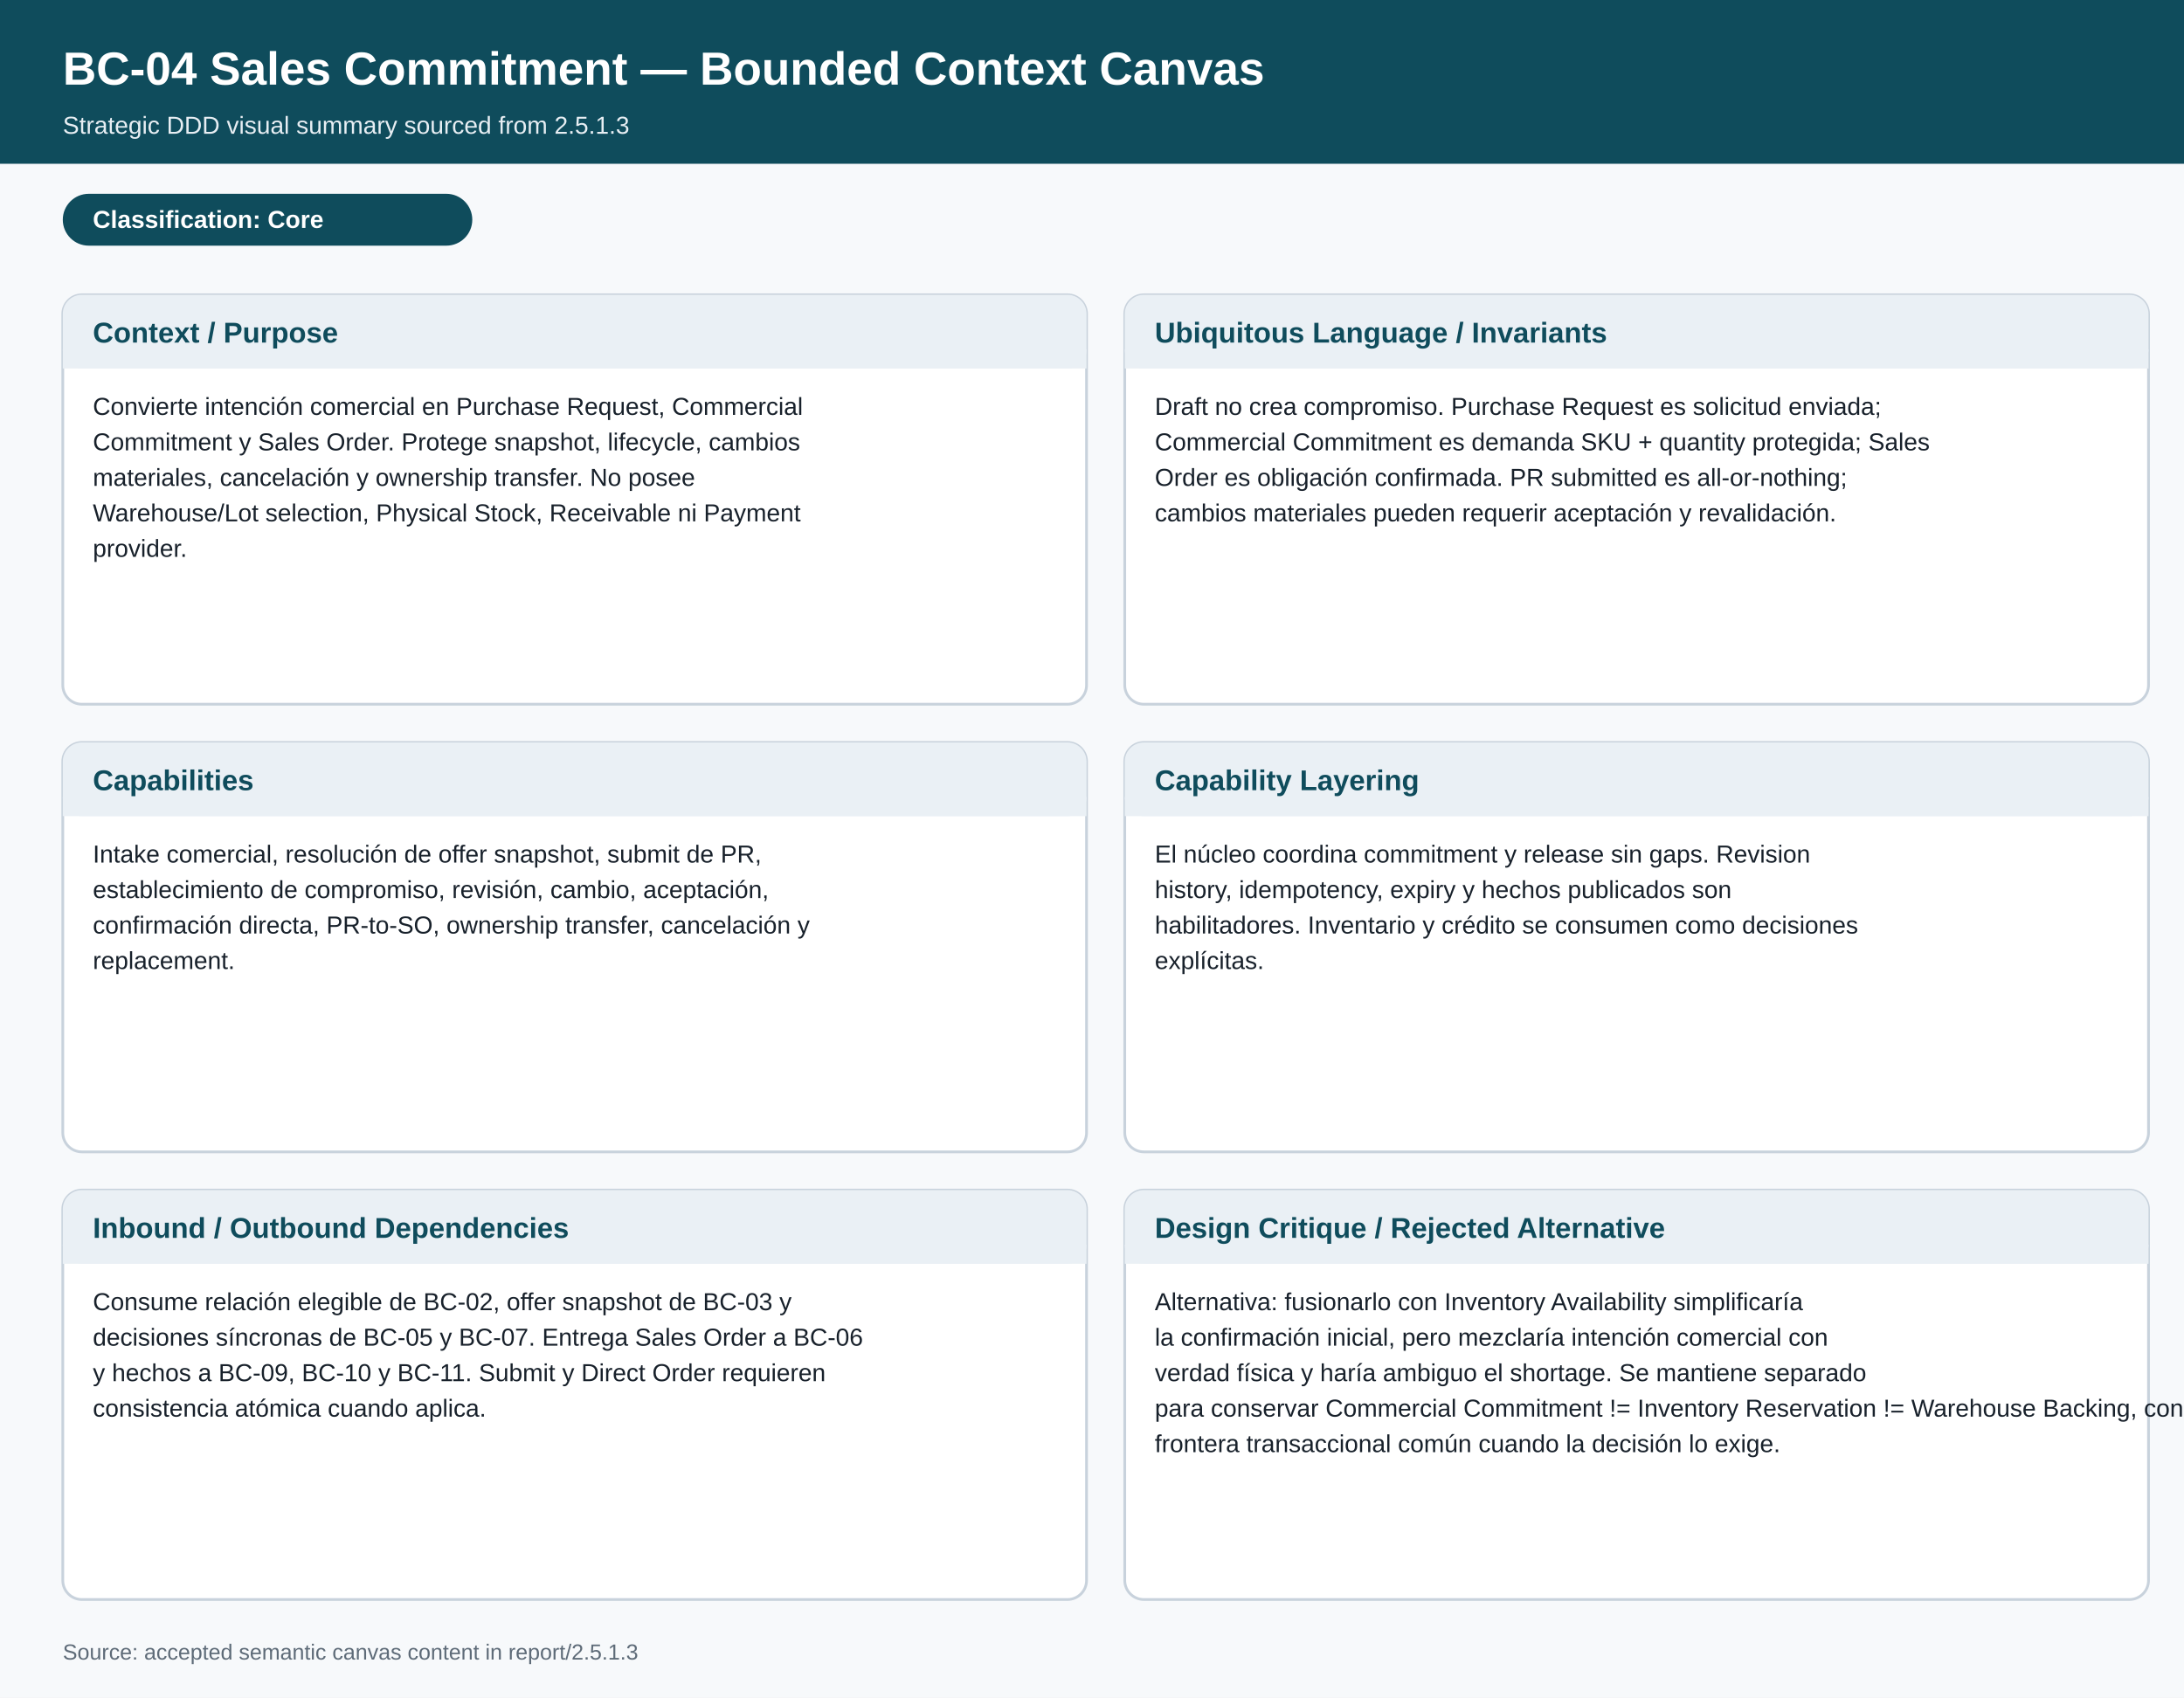
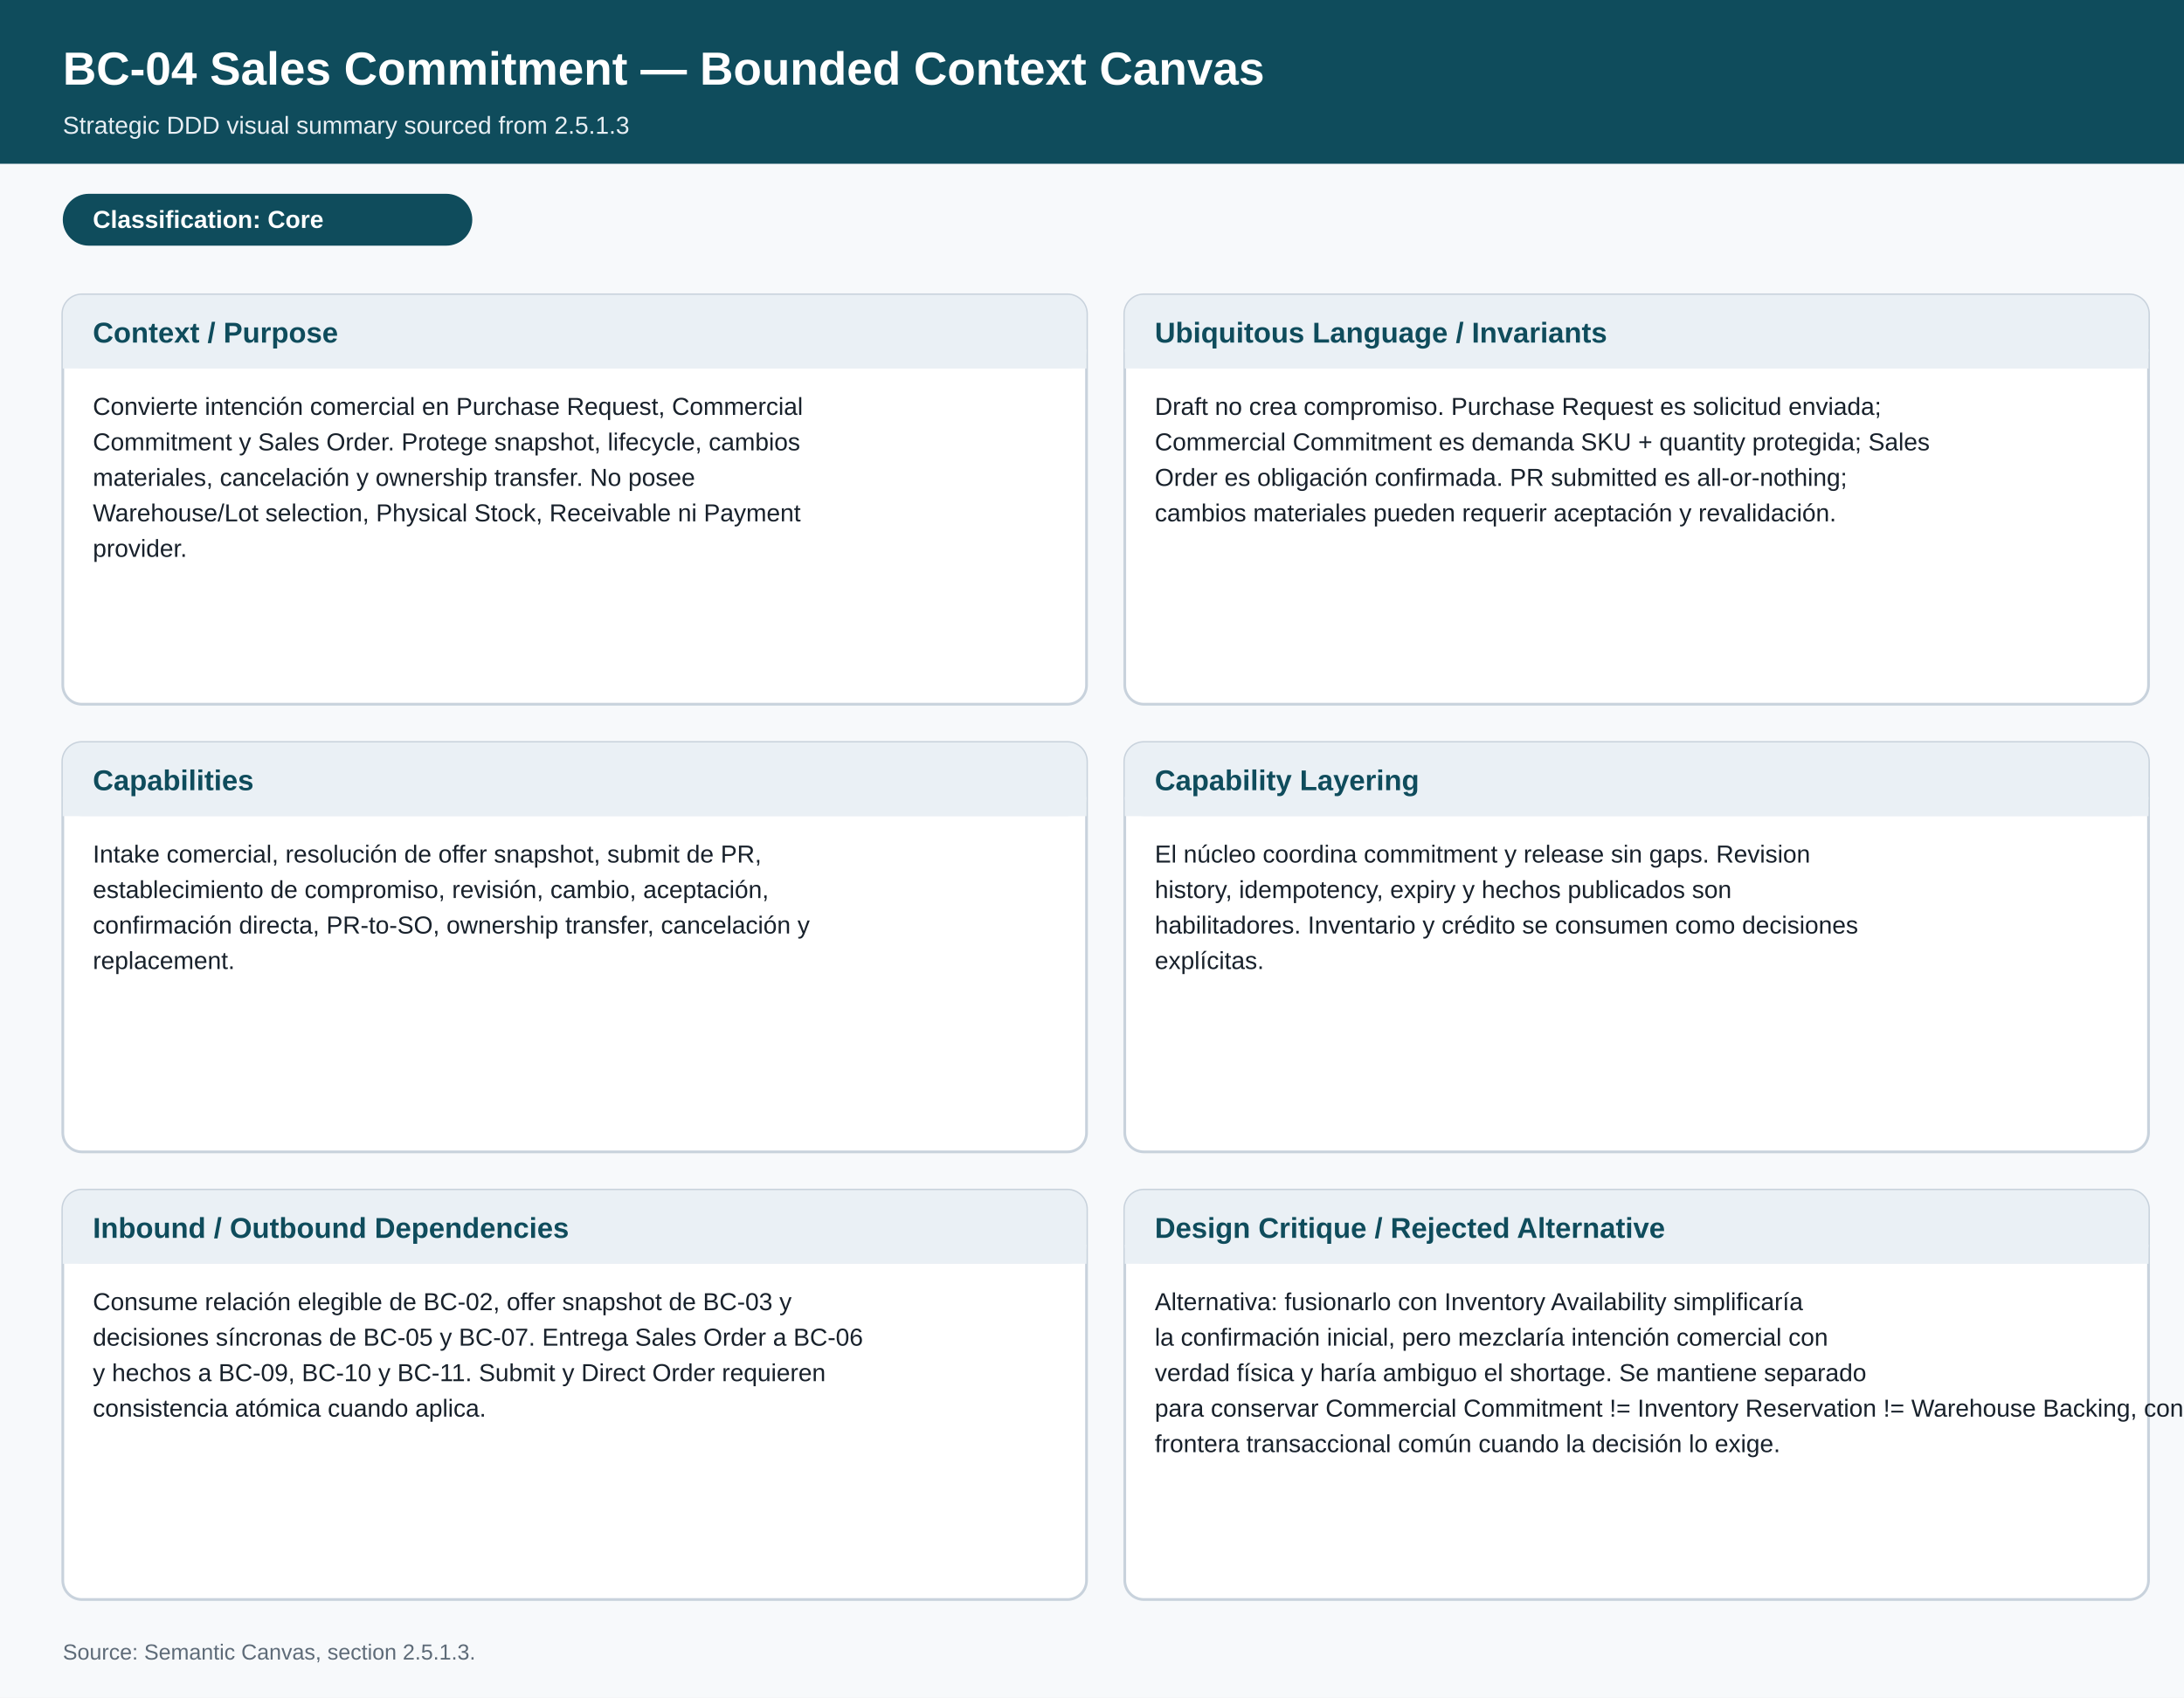
<svg xmlns="http://www.w3.org/2000/svg" width="1600" height="1244" viewBox="0 0 1600 1244">
  <rect width="100%" height="100%" fill="#f7f9fb" />
  <rect width="1600" height="120" fill="#0f4c5c" />
  <text x="46" y="62" font-family="Arial, Helvetica, sans-serif" font-size="34px" font-weight="700" fill="#ffffff">BC-04 Sales Commitment — Bounded Context Canvas</text>
  <text x="46" y="98" font-family="Arial, Helvetica, sans-serif" font-size="18px" font-weight="400" fill="#e7eef3">Strategic DDD visual summary sourced from 2.5.1.3</text>
  <rect x="46" y="142" width="300" height="38" rx="19" fill="#0f4c5c" />
  <text x="68" y="167" font-family="Arial, Helvetica, sans-serif" font-size="18px" font-weight="700" fill="#ffffff">Classification: Core</text>
  <rect x="46" y="216" width="750" height="300" rx="14" fill="#ffffff" stroke="#c8d2dc" stroke-width="2" />
  <rect x="46" y="216" width="750" height="54" rx="14" fill="#eaf0f5" />
  <rect x="46" y="256" width="750" height="14" fill="#eaf0f5" />
  <text x="68" y="251" font-family="Arial, Helvetica, sans-serif" font-size="21px" font-weight="700" fill="#0f4c5c">Context / Purpose</text>
  <text x="68" y="304" font-family="Arial, Helvetica, sans-serif" font-size="18px" font-weight="400" fill="#18212b">Convierte intención comercial en Purchase Request, Commercial</text>
  <text x="68" y="330" font-family="Arial, Helvetica, sans-serif" font-size="18px" font-weight="400" fill="#18212b">Commitment y Sales Order. Protege snapshot, lifecycle, cambios</text>
  <text x="68" y="356" font-family="Arial, Helvetica, sans-serif" font-size="18px" font-weight="400" fill="#18212b">materiales, cancelación y ownership transfer. No posee</text>
  <text x="68" y="382" font-family="Arial, Helvetica, sans-serif" font-size="18px" font-weight="400" fill="#18212b">Warehouse/Lot selection, Physical Stock, Receivable ni Payment</text>
  <text x="68" y="408" font-family="Arial, Helvetica, sans-serif" font-size="18px" font-weight="400" fill="#18212b">provider.</text>
  <rect x="824" y="216" width="750" height="300" rx="14" fill="#ffffff" stroke="#c8d2dc" stroke-width="2" />
  <rect x="824" y="216" width="750" height="54" rx="14" fill="#eaf0f5" />
  <rect x="824" y="256" width="750" height="14" fill="#eaf0f5" />
  <text x="846" y="251" font-family="Arial, Helvetica, sans-serif" font-size="21px" font-weight="700" fill="#0f4c5c">Ubiquitous Language / Invariants</text>
  <text x="846" y="304" font-family="Arial, Helvetica, sans-serif" font-size="18px" font-weight="400" fill="#18212b">Draft no crea compromiso. Purchase Request es solicitud enviada;</text>
  <text x="846" y="330" font-family="Arial, Helvetica, sans-serif" font-size="18px" font-weight="400" fill="#18212b">Commercial Commitment es demanda SKU + quantity protegida; Sales</text>
  <text x="846" y="356" font-family="Arial, Helvetica, sans-serif" font-size="18px" font-weight="400" fill="#18212b">Order es obligación confirmada. PR submitted es all-or-nothing;</text>
  <text x="846" y="382" font-family="Arial, Helvetica, sans-serif" font-size="18px" font-weight="400" fill="#18212b">cambios materiales pueden requerir aceptación y revalidación.</text>
  <rect x="46" y="544" width="750" height="300" rx="14" fill="#ffffff" stroke="#c8d2dc" stroke-width="2" />
  <rect x="46" y="544" width="750" height="54" rx="14" fill="#eaf0f5" />
  <rect x="46" y="584" width="750" height="14" fill="#eaf0f5" />
  <text x="68" y="579" font-family="Arial, Helvetica, sans-serif" font-size="21px" font-weight="700" fill="#0f4c5c">Capabilities</text>
  <text x="68" y="632" font-family="Arial, Helvetica, sans-serif" font-size="18px" font-weight="400" fill="#18212b">Intake comercial, resolución de offer snapshot, submit de PR,</text>
  <text x="68" y="658" font-family="Arial, Helvetica, sans-serif" font-size="18px" font-weight="400" fill="#18212b">establecimiento de compromiso, revisión, cambio, aceptación,</text>
  <text x="68" y="684" font-family="Arial, Helvetica, sans-serif" font-size="18px" font-weight="400" fill="#18212b">confirmación directa, PR-to-SO, ownership transfer, cancelación y</text>
  <text x="68" y="710" font-family="Arial, Helvetica, sans-serif" font-size="18px" font-weight="400" fill="#18212b">replacement.</text>
  <rect x="824" y="544" width="750" height="300" rx="14" fill="#ffffff" stroke="#c8d2dc" stroke-width="2" />
  <rect x="824" y="544" width="750" height="54" rx="14" fill="#eaf0f5" />
  <rect x="824" y="584" width="750" height="14" fill="#eaf0f5" />
  <text x="846" y="579" font-family="Arial, Helvetica, sans-serif" font-size="21px" font-weight="700" fill="#0f4c5c">Capability Layering</text>
  <text x="846" y="632" font-family="Arial, Helvetica, sans-serif" font-size="18px" font-weight="400" fill="#18212b">El núcleo coordina commitment y release sin gaps. Revision</text>
  <text x="846" y="658" font-family="Arial, Helvetica, sans-serif" font-size="18px" font-weight="400" fill="#18212b">history, idempotency, expiry y hechos publicados son</text>
  <text x="846" y="684" font-family="Arial, Helvetica, sans-serif" font-size="18px" font-weight="400" fill="#18212b">habilitadores. Inventario y crédito se consumen como decisiones</text>
  <text x="846" y="710" font-family="Arial, Helvetica, sans-serif" font-size="18px" font-weight="400" fill="#18212b">explícitas.</text>
  <rect x="46" y="872" width="750" height="300" rx="14" fill="#ffffff" stroke="#c8d2dc" stroke-width="2" />
  <rect x="46" y="872" width="750" height="54" rx="14" fill="#eaf0f5" />
  <rect x="46" y="912" width="750" height="14" fill="#eaf0f5" />
  <text x="68" y="907" font-family="Arial, Helvetica, sans-serif" font-size="21px" font-weight="700" fill="#0f4c5c">Inbound / Outbound Dependencies</text>
  <text x="68" y="960" font-family="Arial, Helvetica, sans-serif" font-size="18px" font-weight="400" fill="#18212b">Consume relación elegible de BC-02, offer snapshot de BC-03 y</text>
  <text x="68" y="986" font-family="Arial, Helvetica, sans-serif" font-size="18px" font-weight="400" fill="#18212b">decisiones síncronas de BC-05 y BC-07. Entrega Sales Order a BC-06</text>
  <text x="68" y="1012" font-family="Arial, Helvetica, sans-serif" font-size="18px" font-weight="400" fill="#18212b">y hechos a BC-09, BC-10 y BC-11. Submit y Direct Order requieren</text>
  <text x="68" y="1038" font-family="Arial, Helvetica, sans-serif" font-size="18px" font-weight="400" fill="#18212b">consistencia atómica cuando aplica.</text>
  <rect x="824" y="872" width="750" height="300" rx="14" fill="#ffffff" stroke="#c8d2dc" stroke-width="2" />
  <rect x="824" y="872" width="750" height="54" rx="14" fill="#eaf0f5" />
  <rect x="824" y="912" width="750" height="14" fill="#eaf0f5" />
  <text x="846" y="907" font-family="Arial, Helvetica, sans-serif" font-size="21px" font-weight="700" fill="#0f4c5c">Design Critique / Rejected Alternative</text>
  <text x="846" y="960" font-family="Arial, Helvetica, sans-serif" font-size="18px" font-weight="400" fill="#18212b">Alternativa: fusionarlo con Inventory Availability simplificaría</text>
  <text x="846" y="986" font-family="Arial, Helvetica, sans-serif" font-size="18px" font-weight="400" fill="#18212b">la confirmación inicial, pero mezclaría intención comercial con</text>
  <text x="846" y="1012" font-family="Arial, Helvetica, sans-serif" font-size="18px" font-weight="400" fill="#18212b">verdad física y haría ambiguo el shortage. Se mantiene separado</text>
  <text x="846" y="1038" font-family="Arial, Helvetica, sans-serif" font-size="18px" font-weight="400" fill="#18212b">para conservar Commercial Commitment != Inventory Reservation != Warehouse Backing, con una</text>
  <text x="846" y="1064" font-family="Arial, Helvetica, sans-serif" font-size="18px" font-weight="400" fill="#18212b">frontera transaccional común cuando la decisión lo exige.</text>
-   <text x="46" y="1216" font-family="Arial, Helvetica, sans-serif" font-size="16px" font-weight="400" fill="#5e6b78">Source: accepted semantic canvas content in report/2.5.1.3</text>
+   <text x="46" y="1216" font-family="Arial, Helvetica, sans-serif" font-size="16px" font-weight="400" fill="#5e6b78">Source: Semantic Canvas, section 2.5.1.3.</text>
</svg>
